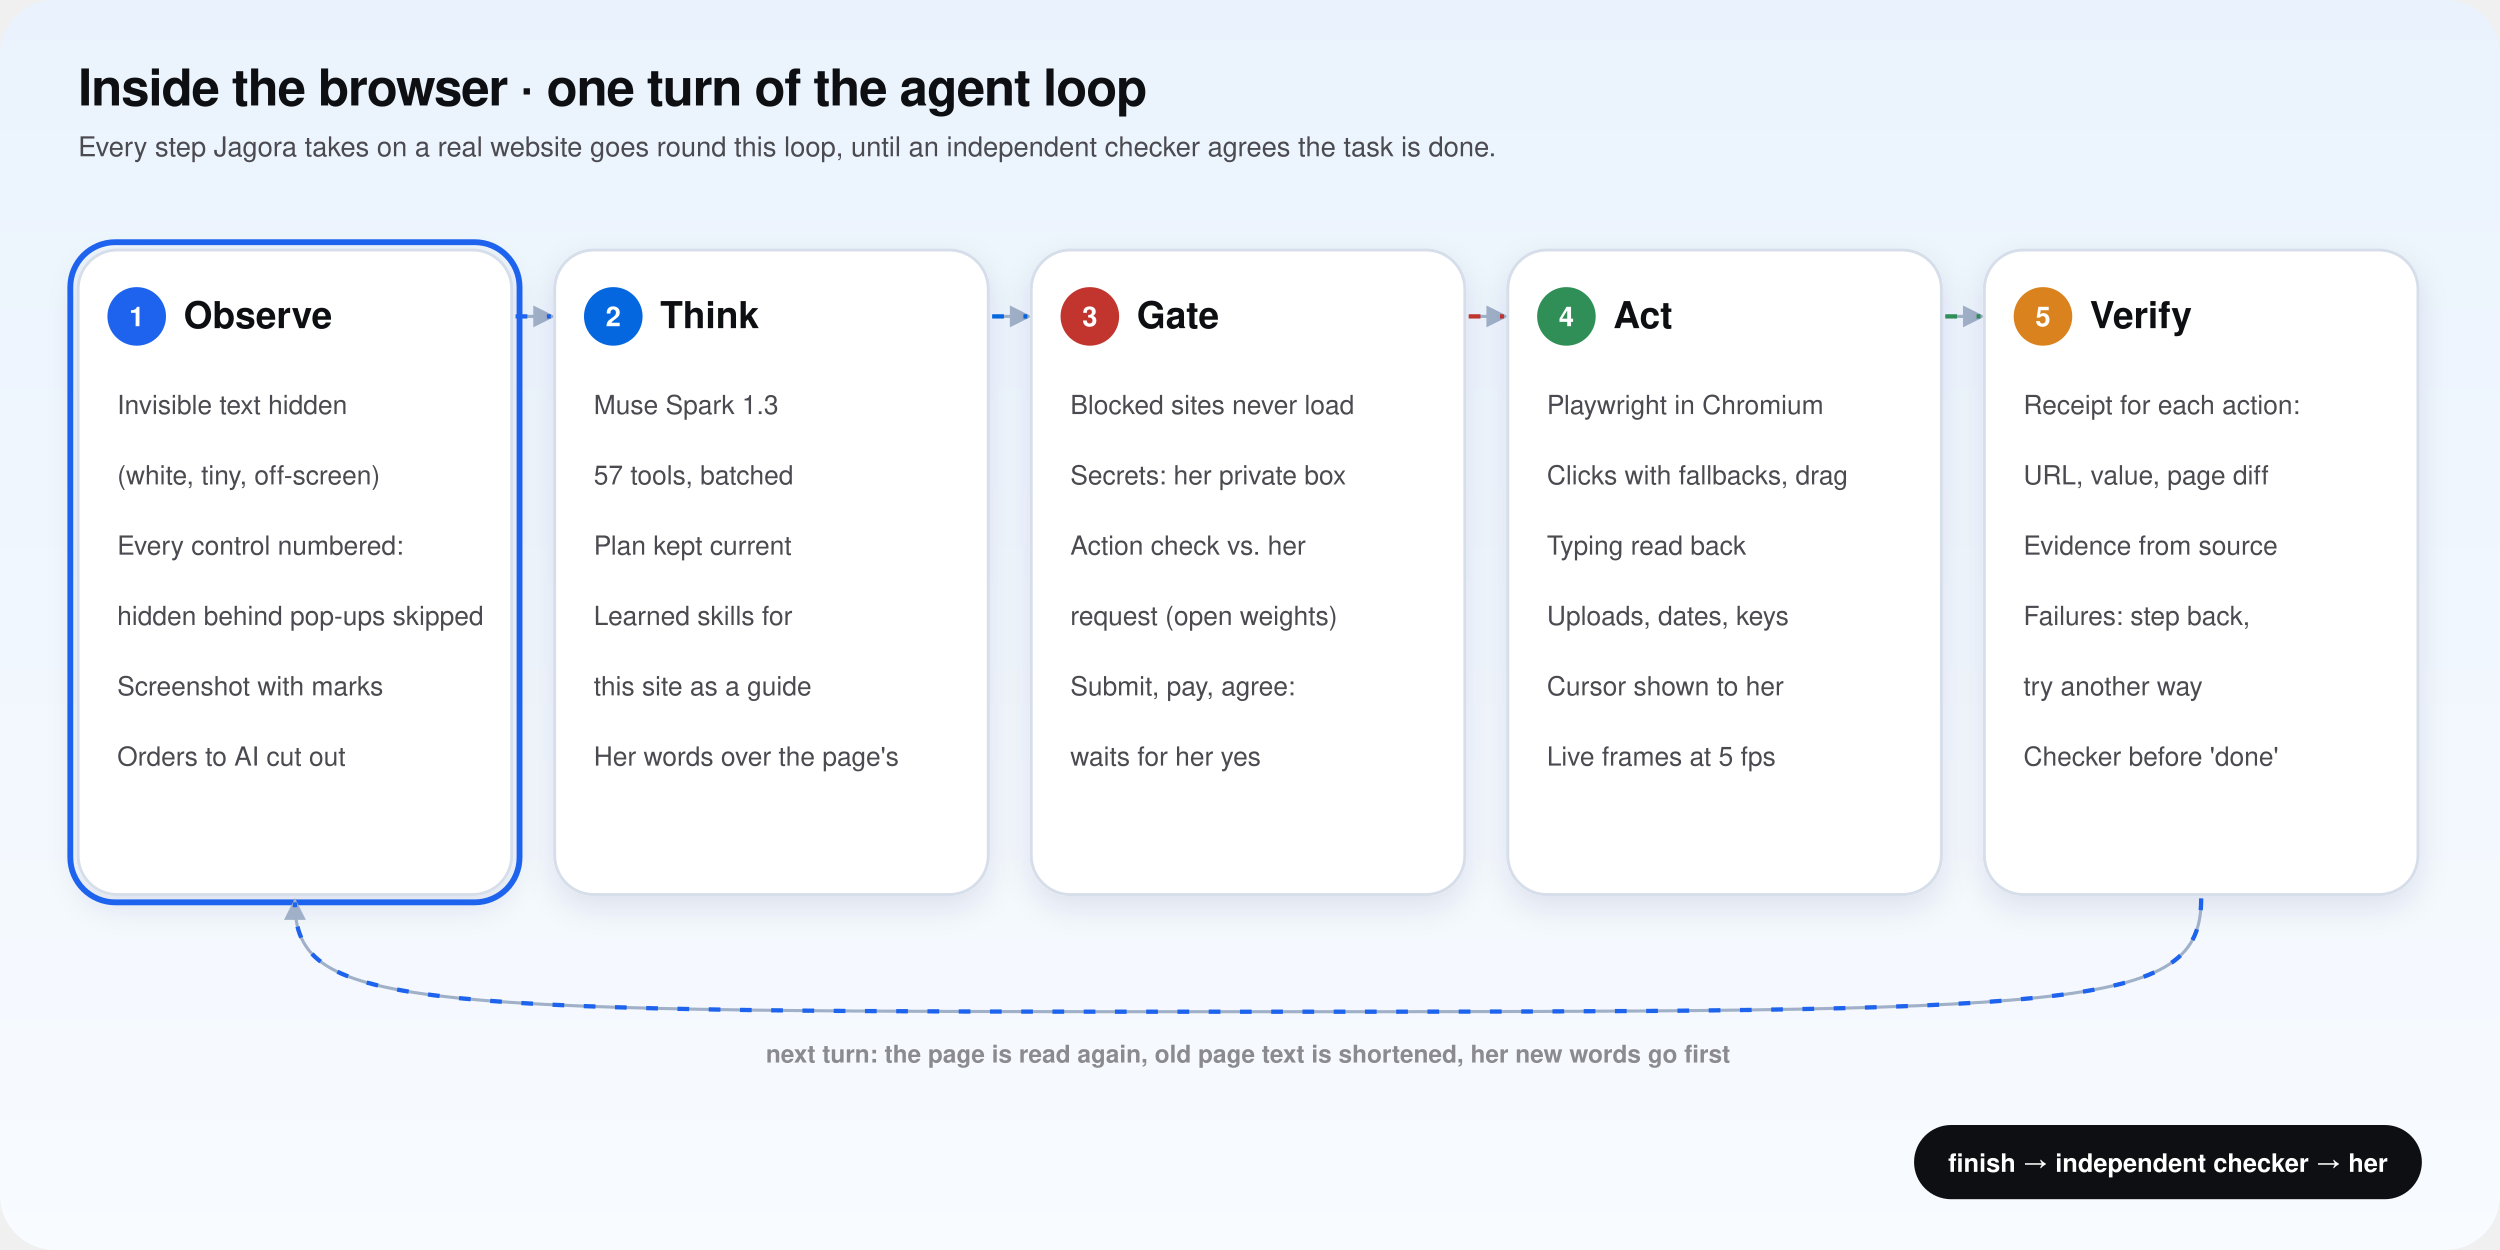
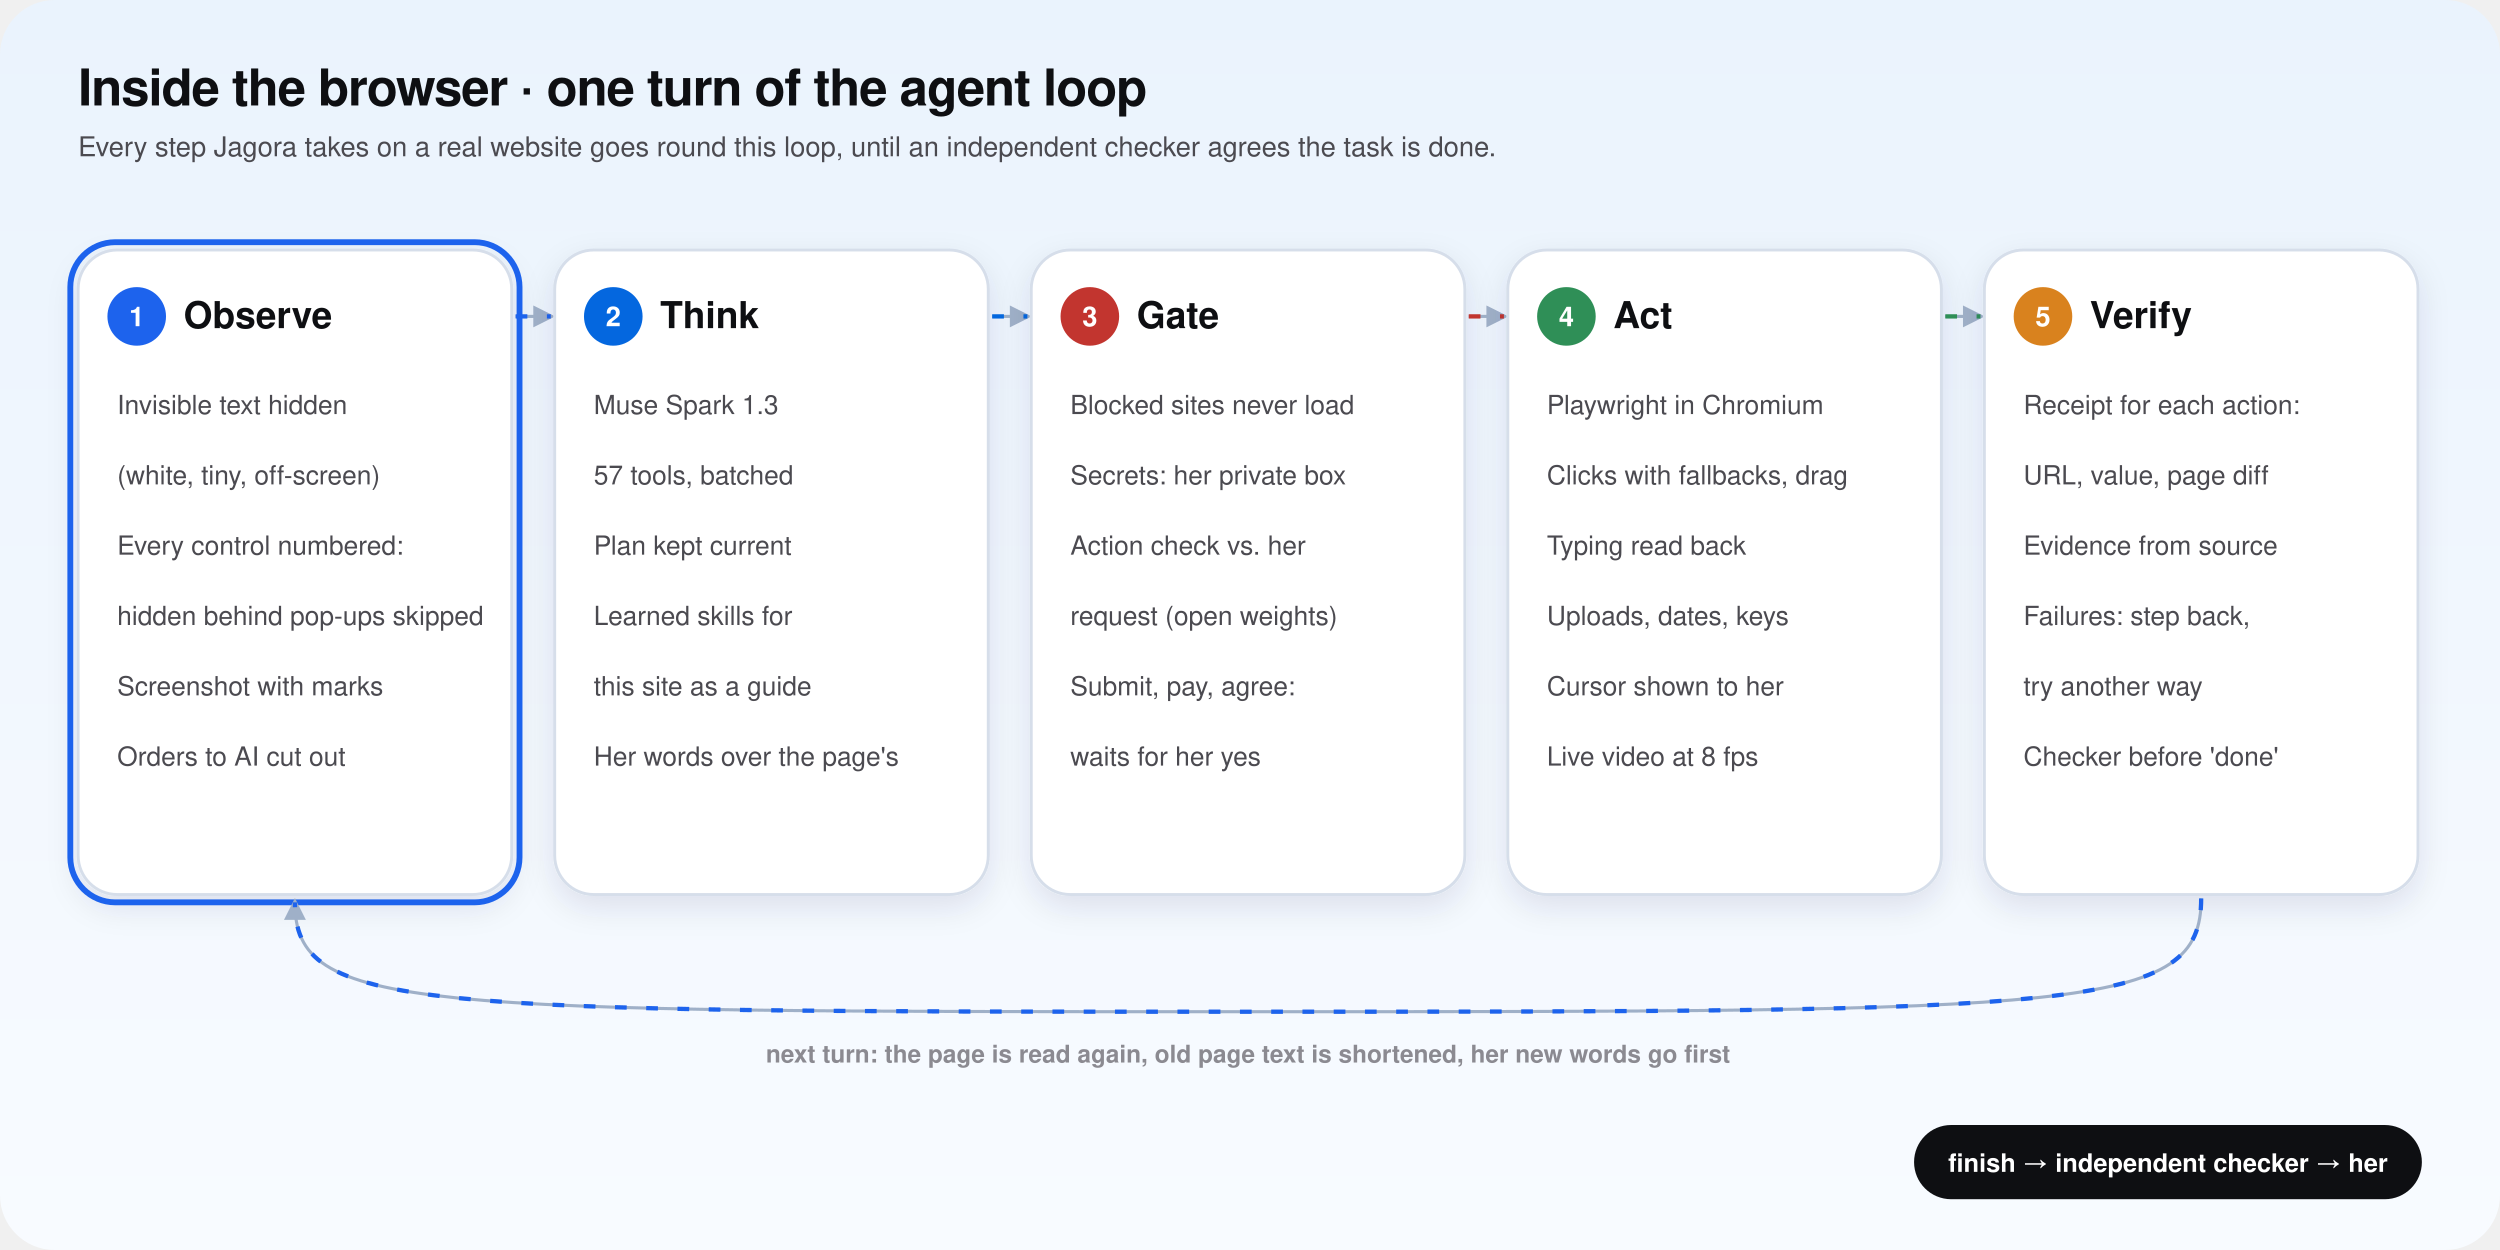
<svg xmlns="http://www.w3.org/2000/svg" xmlns:xlink="http://www.w3.org/1999/xlink" viewBox="0 0 1280 640" width="1280" height="640" font-family="-apple-system,BlinkMacSystemFont,'Segoe UI',Helvetica,Arial,sans-serif">
  <defs>
    <linearGradient id="sky" x1="0" y1="0" x2="0" y2="1">
      <stop offset="0" stop-color="#eaf3fd" />
      <stop offset="1" stop-color="#f8fbff" />
    </linearGradient>
    <filter id="sh" x="-20%" y="-20%" width="140%" height="160%">
      <feDropShadow dx="0" dy="6" stdDeviation="8" flood-color="#0a1e46" flood-opacity=".10" />
    </filter>
    <marker id="arr" viewBox="0 0 10 10" refX="8" refY="5" markerWidth="7" markerHeight="7" orient="auto-start-reverse">
      <path d="M0 0 L10 5 L0 10z" fill="#9fb0c8" />
    </marker>
    <style>
    .t{fill:#0e0f12;font-weight:700;font-size:15px} .s{fill:#4b4a50;font-size:12.5px} .k{fill:#8b8a91;font-size:11.5px;letter-spacing:.06em;text-transform:uppercase;font-weight:600}
    .edge{fill:none;stroke:#9fb0c8;stroke-width:1.6} .flow{fill:none;stroke-width:2.2;stroke-dasharray:6 10;animation:run 1.6s linear infinite}
    .pulse{animation:pulse 2.4s ease-in-out infinite} .lab{fill:#8b8a91;font-size:11px;font-weight:600}
    @keyframes run{to{stroke-dashoffset:-32}} @keyframes pulse{0%,100%{stroke-opacity:.25}50%{stroke-opacity:1}}
  </style>
  </defs>
  <rect width="1280" height="640" rx="28" fill="url(#sky)" />
  <text x="40" y="54" style="fill:#0e0f12;font-size:26px;font-weight:800;letter-spacing:-.02em">Inside the browser · one turn of the agent loop</text>
  <text x="40" y="80" class="s" style="font-size:14px">Every step Jagora takes on a real website goes round this loop, until an independent checker agrees the task is done.</text>
  <rect x="40" y="128" width="222" height="330" rx="20" fill="#fff" stroke="#d6deea" stroke-width="1.5" filter="url(#sh)" />
  <circle cx="70" cy="162" r="15" fill="#1d63ed" />
  <text x="70" y="167" text-anchor="middle" style="fill:#fff;font-weight:800;font-size:14px">1</text>
  <text x="94" y="168" class="t" style="font-size:19px">Observe</text>
  <text x="60" y="212" class="s" style="font-size:13.5px">Invisible text hidden</text>
  <text x="60" y="248" class="s" style="font-size:13.5px">(white, tiny, off-screen)</text>
  <text x="60" y="284" class="s" style="font-size:13.5px">Every control numbered:</text>
  <text x="60" y="320" class="s" style="font-size:13.5px">hidden behind pop-ups skipped</text>
  <text x="60" y="356" class="s" style="font-size:13.5px">Screenshot with marks</text>
  <text x="60" y="392" class="s" style="font-size:13.5px">Orders to AI cut out</text>
  <path id="a0" d="M264 162 L 282 162" class="edge" marker-end="url(#arr)" />
  <path d="M264 162 L 282 162" class="flow" style="stroke:#1d63ed" />
  <rect x="284" y="128" width="222" height="330" rx="20" fill="#fff" stroke="#d6deea" stroke-width="1.5" filter="url(#sh)" />
  <circle cx="314" cy="162" r="15" fill="#0467DF" />
  <text x="314" y="167" text-anchor="middle" style="fill:#fff;font-weight:800;font-size:14px">2</text>
  <text x="338" y="168" class="t" style="font-size:19px">Think</text>
  <text x="304" y="212" class="s" style="font-size:13.5px">Muse Spark 1.3</text>
  <text x="304" y="248" class="s" style="font-size:13.5px">57 tools, batched</text>
  <text x="304" y="284" class="s" style="font-size:13.5px">Plan kept current</text>
  <text x="304" y="320" class="s" style="font-size:13.5px">Learned skills for</text>
  <text x="304" y="356" class="s" style="font-size:13.5px">this site as a guide</text>
  <text x="304" y="392" class="s" style="font-size:13.5px">Her words over the page's</text>
  <path id="a1" d="M508 162 L 526 162" class="edge" marker-end="url(#arr)" />
  <path d="M508 162 L 526 162" class="flow" style="stroke:#0467DF" />
  <rect x="528" y="128" width="222" height="330" rx="20" fill="#fff" stroke="#d6deea" stroke-width="1.5" filter="url(#sh)" />
  <circle cx="558" cy="162" r="15" fill="#c2352f" />
  <text x="558" y="167" text-anchor="middle" style="fill:#fff;font-weight:800;font-size:14px">3</text>
  <text x="582" y="168" class="t" style="font-size:19px">Gate</text>
  <text x="548" y="212" class="s" style="font-size:13.5px">Blocked sites never load</text>
  <text x="548" y="248" class="s" style="font-size:13.5px">Secrets: her private box</text>
  <text x="548" y="284" class="s" style="font-size:13.5px">Action check vs. her</text>
  <text x="548" y="320" class="s" style="font-size:13.5px">request (open weights)</text>
  <text x="548" y="356" class="s" style="font-size:13.5px">Submit, pay, agree:</text>
  <text x="548" y="392" class="s" style="font-size:13.5px">waits for her yes</text>
  <path id="a2" d="M752 162 L 770 162" class="edge" marker-end="url(#arr)" />
  <path d="M752 162 L 770 162" class="flow" style="stroke:#c2352f" />
  <rect x="772" y="128" width="222" height="330" rx="20" fill="#fff" stroke="#d6deea" stroke-width="1.5" filter="url(#sh)" />
  <circle cx="802" cy="162" r="15" fill="#2f8f57" />
  <text x="802" y="167" text-anchor="middle" style="fill:#fff;font-weight:800;font-size:14px">4</text>
  <text x="826" y="168" class="t" style="font-size:19px">Act</text>
  <text x="792" y="212" class="s" style="font-size:13.5px">Playwright in Chromium</text>
  <text x="792" y="248" class="s" style="font-size:13.5px">Clicks with fallbacks, drag</text>
  <text x="792" y="284" class="s" style="font-size:13.5px">Typing read back</text>
  <text x="792" y="320" class="s" style="font-size:13.5px">Uploads, dates, keys</text>
  <text x="792" y="356" class="s" style="font-size:13.5px">Cursor shown to her</text>
-   <text x="792" y="392" class="s" style="font-size:13.5px">Live frames at 5 fps</text>
+   <text x="792" y="392" class="s" style="font-size:13.5px">Live video at 8 fps</text>
  <path id="a3" d="M996 162 L 1014 162" class="edge" marker-end="url(#arr)" />
  <path d="M996 162 L 1014 162" class="flow" style="stroke:#2f8f57" />
  <rect x="1016" y="128" width="222" height="330" rx="20" fill="#fff" stroke="#d6deea" stroke-width="1.5" filter="url(#sh)" />
  <circle cx="1046" cy="162" r="15" fill="#d9821e" />
  <text x="1046" y="167" text-anchor="middle" style="fill:#fff;font-weight:800;font-size:14px">5</text>
  <text x="1070" y="168" class="t" style="font-size:19px">Verify</text>
  <text x="1036" y="212" class="s" style="font-size:13.5px">Receipt for each action:</text>
  <text x="1036" y="248" class="s" style="font-size:13.5px">URL, value, page diff</text>
  <text x="1036" y="284" class="s" style="font-size:13.5px">Evidence from source</text>
  <text x="1036" y="320" class="s" style="font-size:13.5px">Failures: step back,</text>
  <text x="1036" y="356" class="s" style="font-size:13.5px">try another way</text>
  <text x="1036" y="392" class="s" style="font-size:13.5px">Checker before 'done'</text>
  <rect x="36" y="124" width="230" height="338" rx="23" fill="none" stroke-width="3" stroke="#1d63ed">
    <animate attributeName="x" values="36;280;524;768;1012" dur="6s" calcMode="discrete" repeatCount="indefinite" />
    <animate attributeName="stroke" values="#1d63ed;#0467DF;#c2352f;#2f8f57;#d9821e" dur="6s" calcMode="discrete" repeatCount="indefinite" />
  </rect>
  <path id="back" d="M1127.0 460 C 1127.0 518, 1067.0 518, 639.0 518 C 211.0 518, 151.0 518, 151.0 462" class="edge" marker-end="url(#arr)" />
  <path d="M1127.0 460 C 1127.0 518, 1067.0 518, 639.0 518 C 211.0 518, 151.0 518, 151.0 462" class="flow" style="stroke:#1d63ed" />
  <circle r="5" fill="#1d63ed" opacity="0">
    <animateMotion dur="3.0s" begin="0.0s" repeatCount="indefinite" rotate="auto">
      <mpath xlink:href="#back" />
    </animateMotion>
    <animate attributeName="opacity" values="0;1;1;0" keyTimes="0;.1;.85;1" dur="3.0s" begin="0.0s" repeatCount="indefinite" />
  </circle>
  <text x="639.0" y="544" text-anchor="middle" class="lab" style="font-size:12.5px">next turn: the page is read again, old page text is shortened, her new words go first</text>
  <rect x="980" y="576" width="260" height="38" rx="19" fill="#0e0f12" />
  <text x="1110" y="600" text-anchor="middle" style="fill:#fff;font-size:13px;font-weight:700">finish → independent checker → her</text>
</svg>
